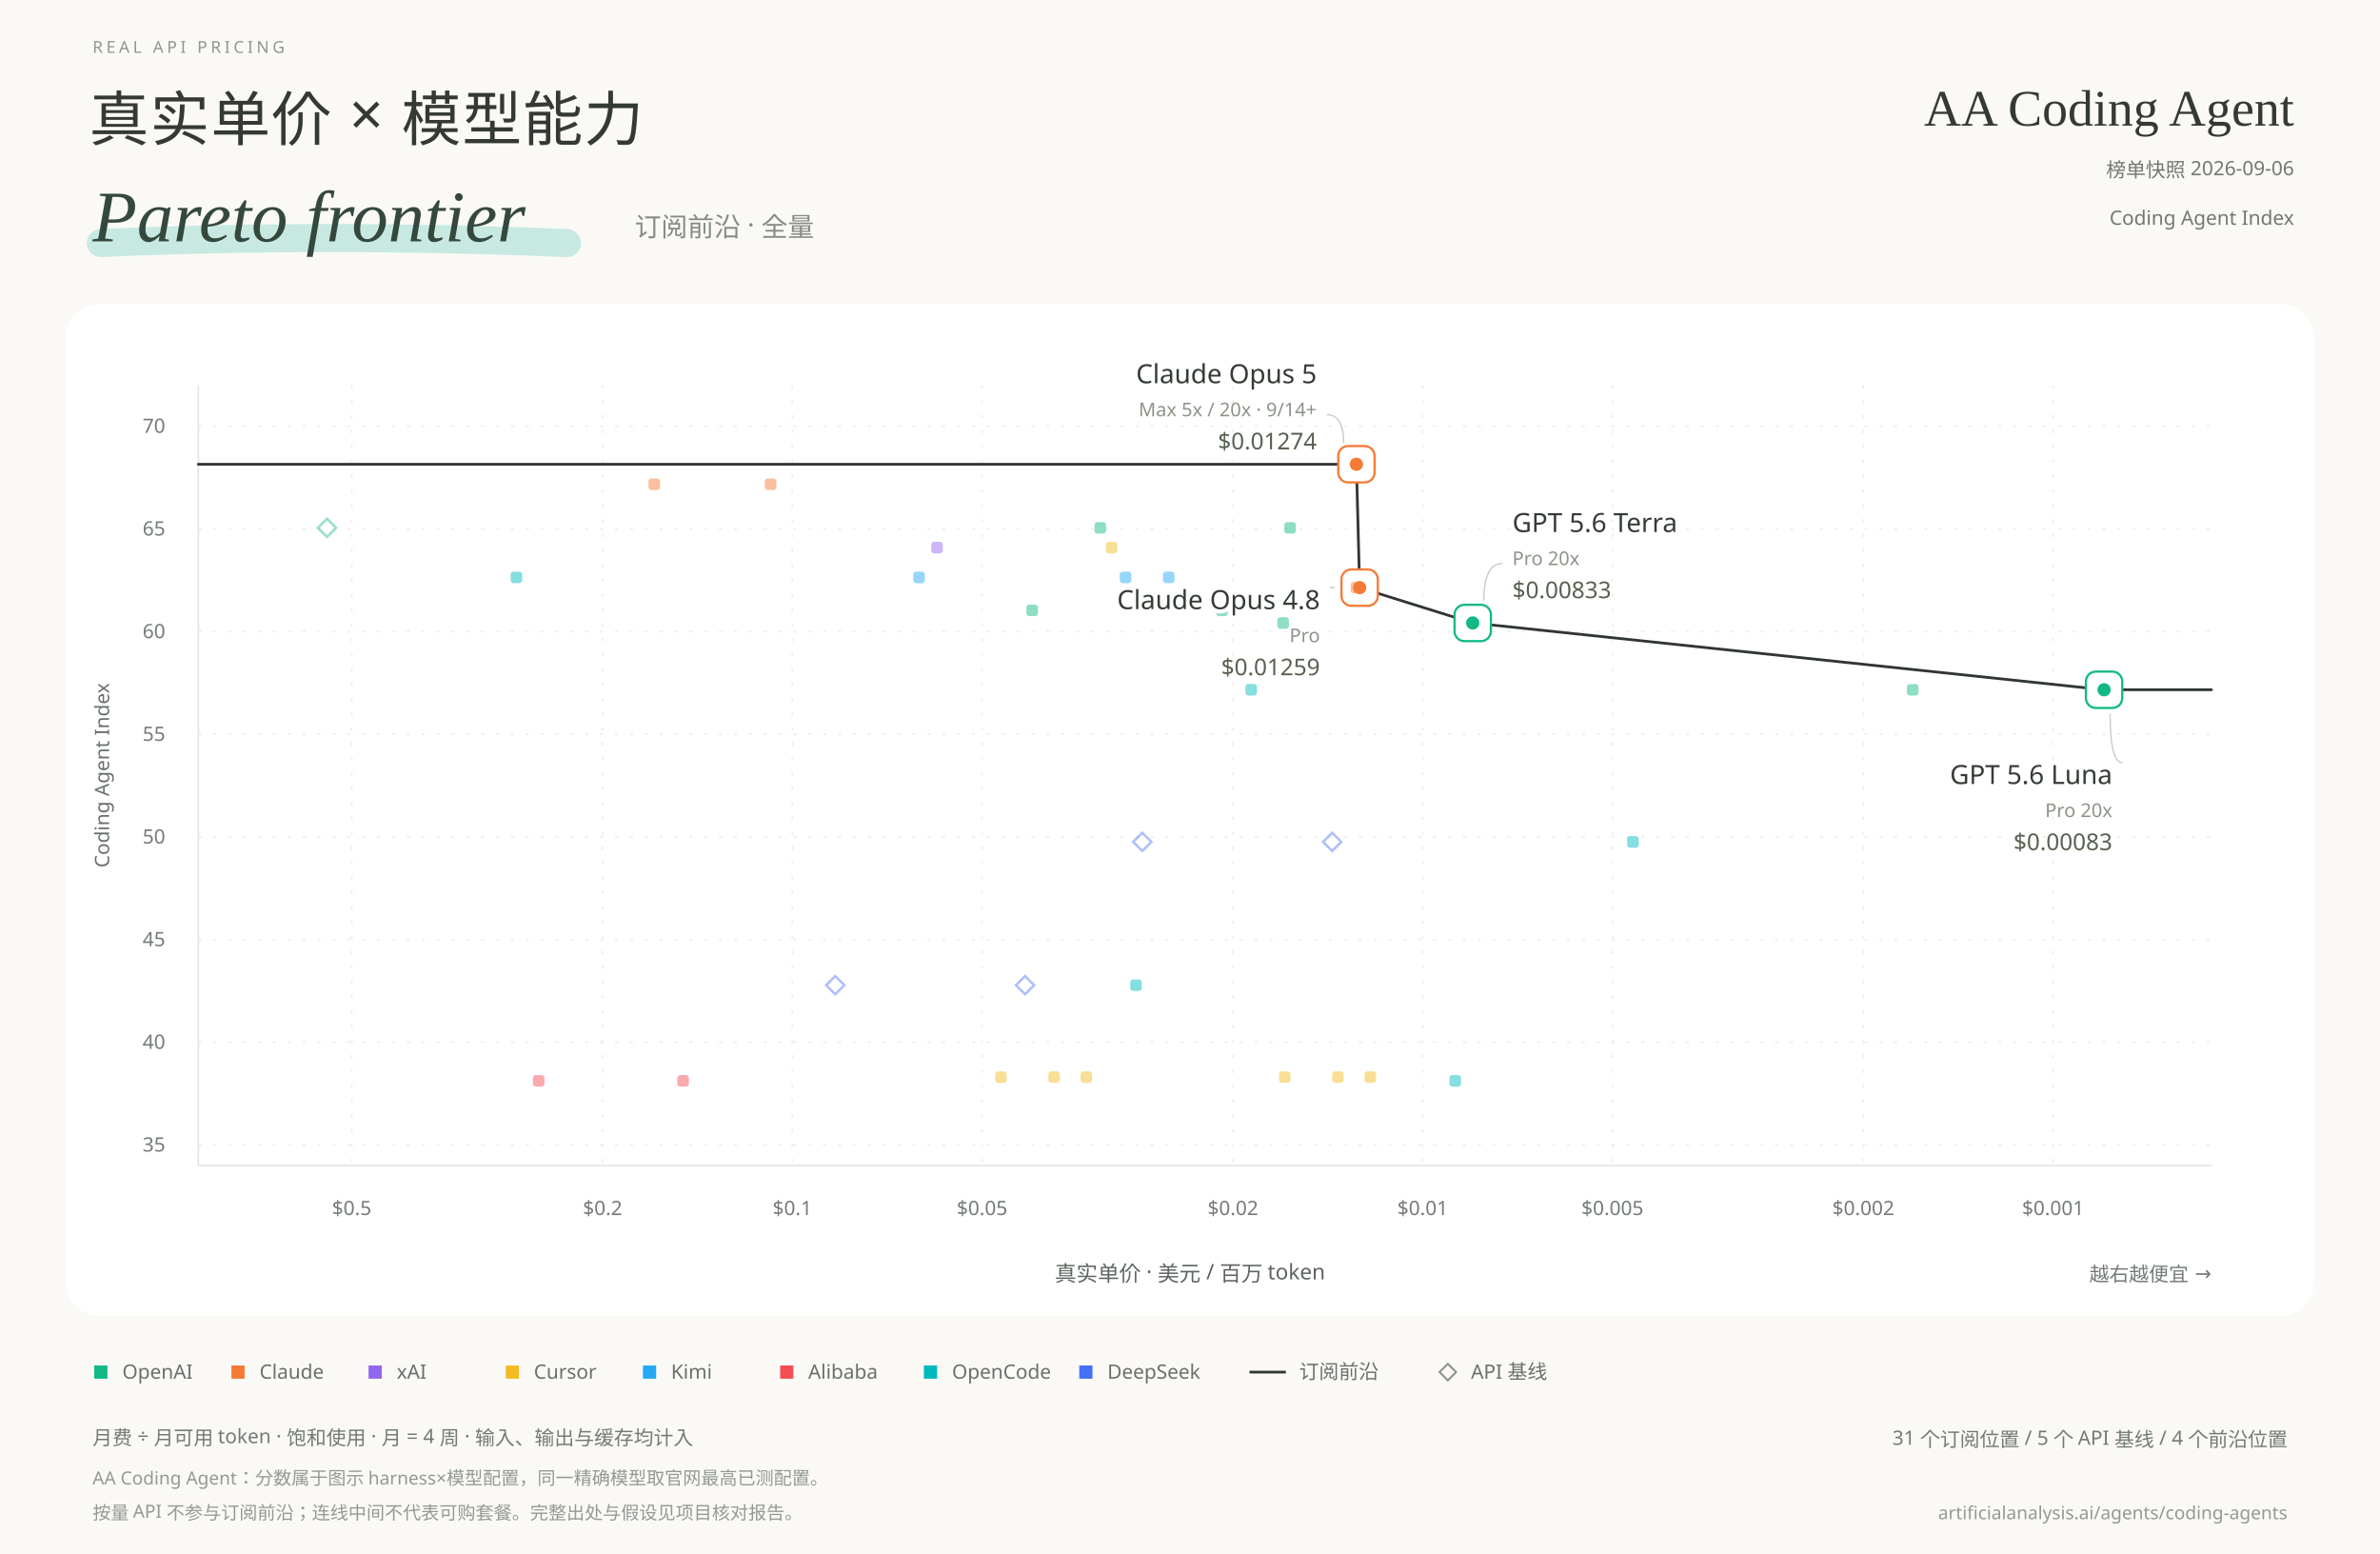
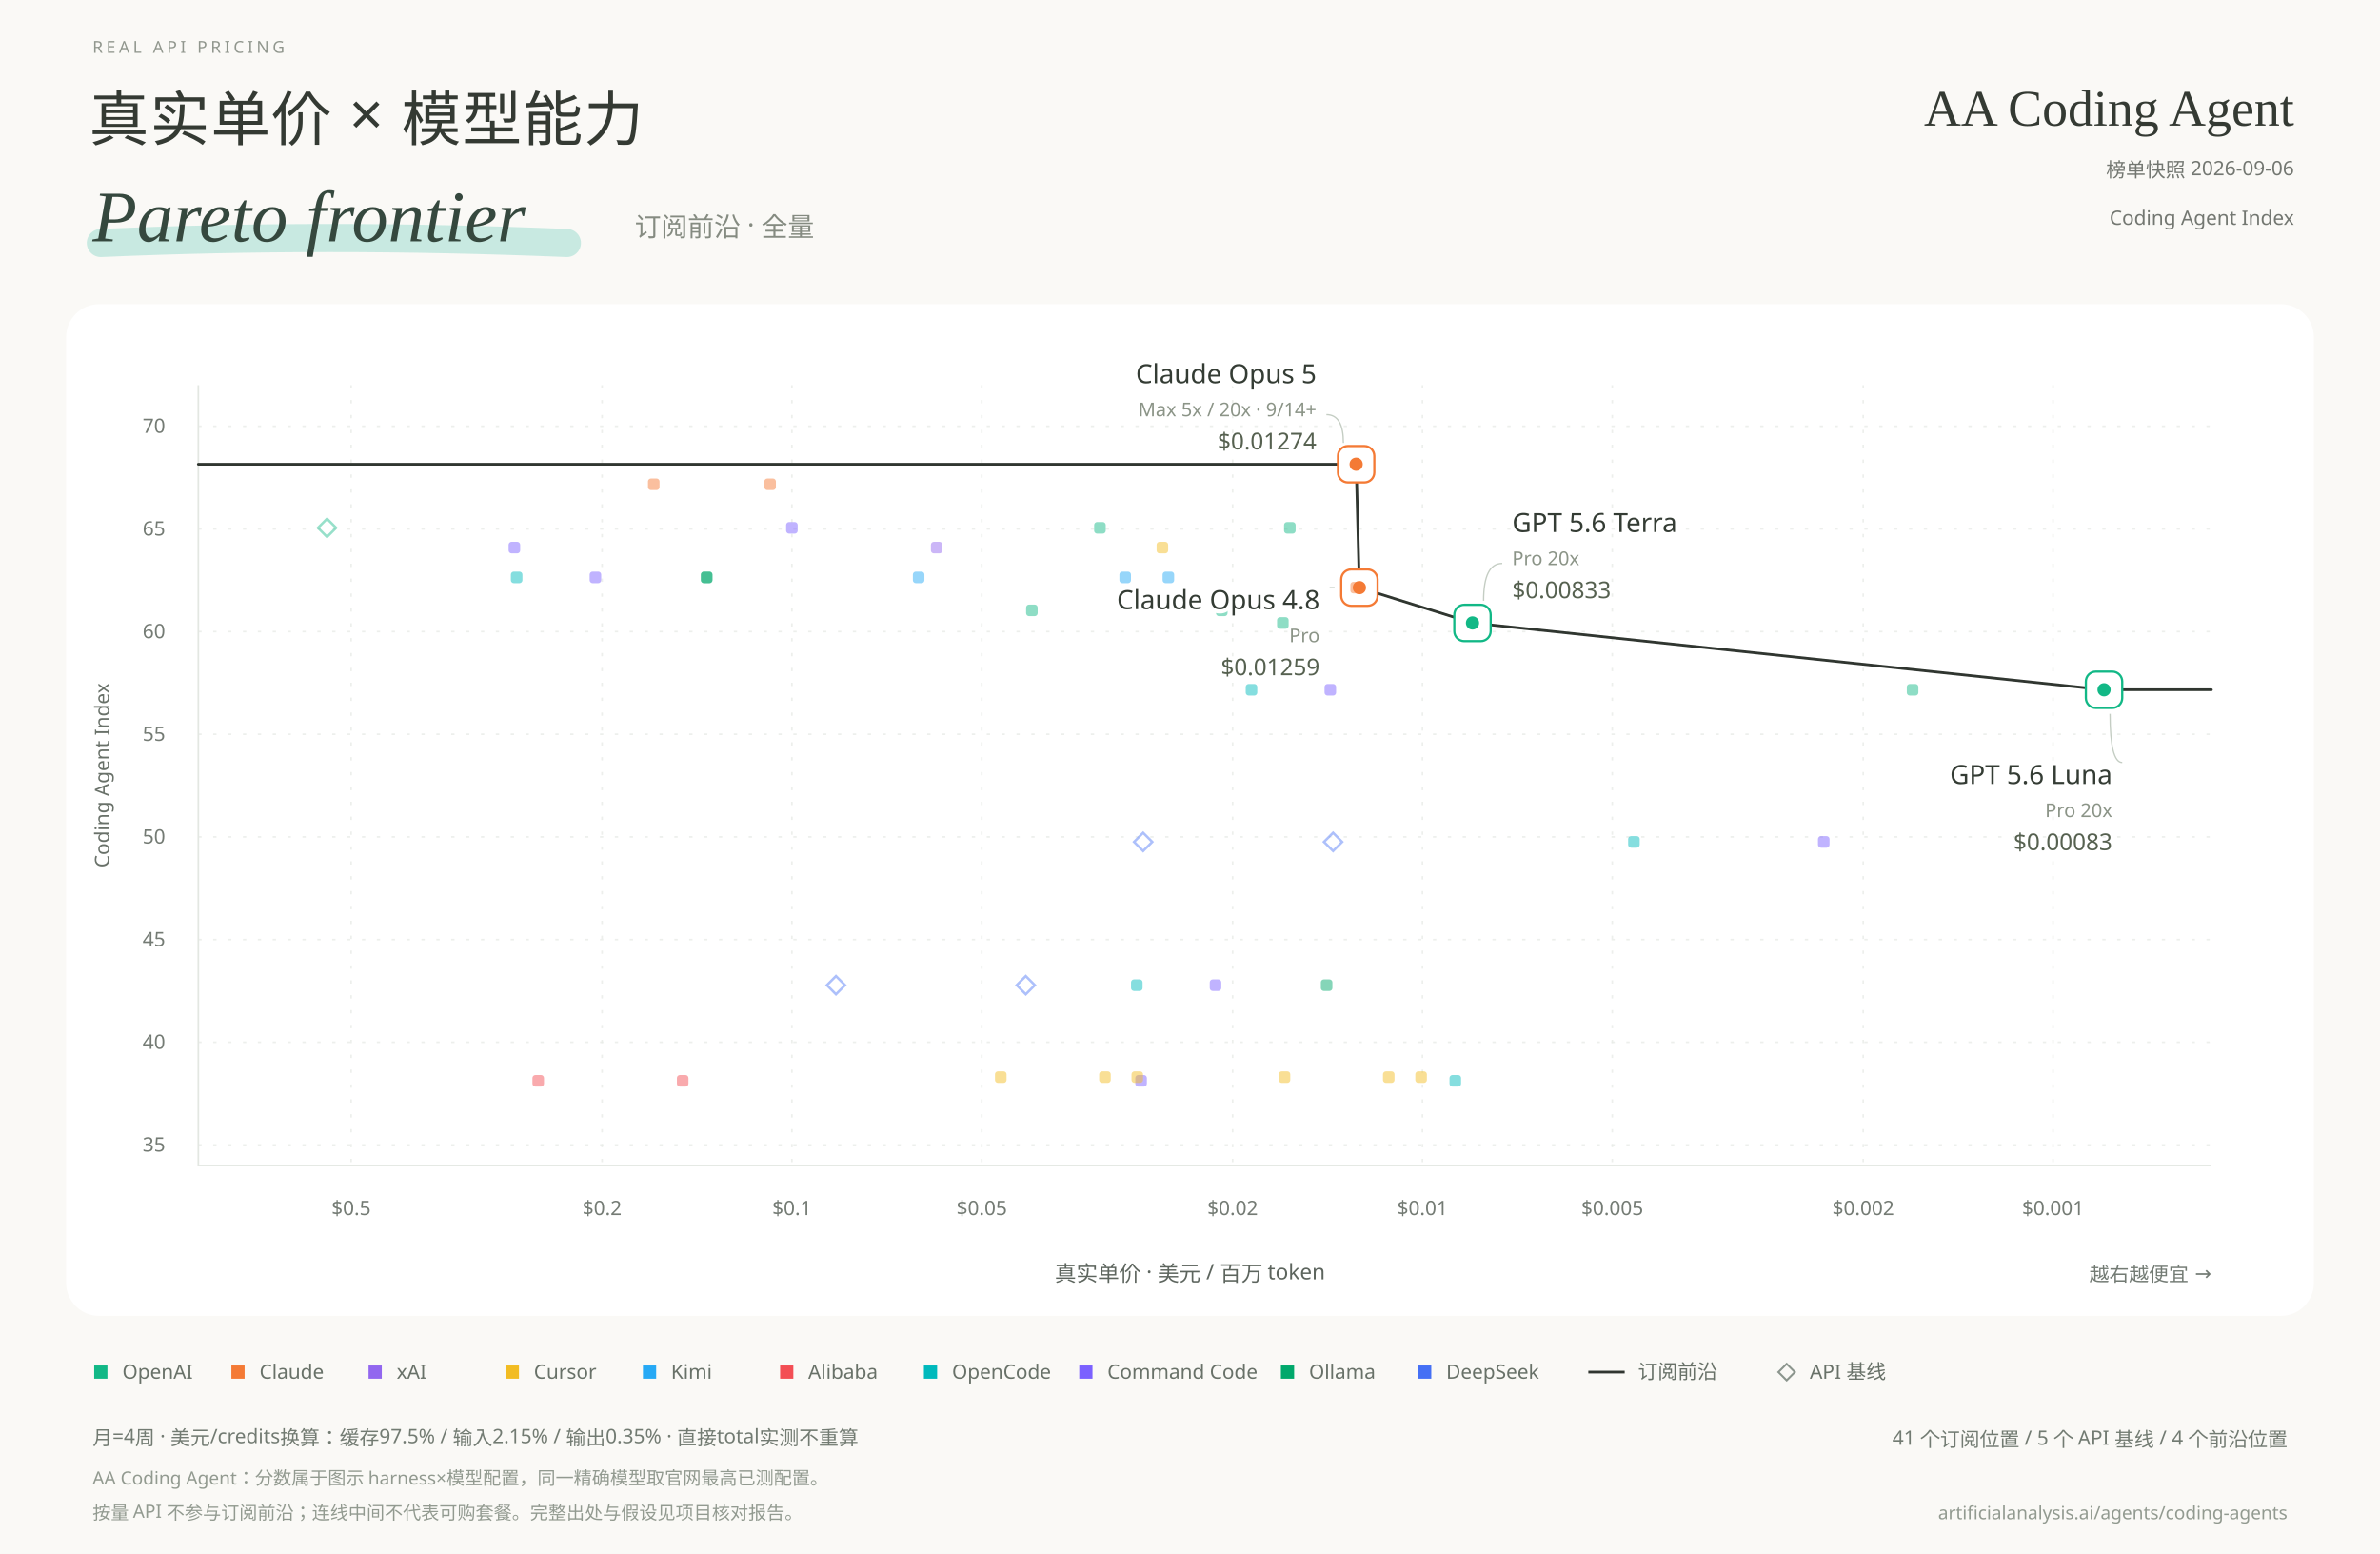
<svg xmlns="http://www.w3.org/2000/svg" width="1440" height="940" viewBox="0 0 1440 940" role="img" aria-labelledby="title desc">
  <style>text{font-family:"Microsoft YaHei","Segoe UI",sans-serif} .serif{font-family:"Times New Roman",serif} .number{font-family:"Segoe UI",sans-serif;font-variant-numeric:tabular-nums} .label-name{paint-order:stroke;stroke:#fff;stroke-width:5px;stroke-linejoin:round} .point:hover{opacity:1}</style>
  <rect width="1440" height="940" fill="#FAF9F6" />
  <text x="56.000" y="32.000" font-size="10" fill="#90968D" text-anchor="start" font-weight="400" letter-spacing="2.1">REAL API PRICING</text>
  <text x="54.000" y="85.000" font-size="36" fill="#343A33" text-anchor="start" font-weight="300" letter-spacing=".8">真实单价 × 模型能力</text>
  <path d="M61 147 Q197 141 343 147" stroke="#9FDDD0" stroke-width="17" stroke-linecap="round" opacity=".55" fill="none" />
  <text x="56.000" y="146.000" font-size="44" fill="#35483E" text-anchor="start" font-weight="400" class="serif" font-style="italic">Pareto frontier</text>
  <text x="384.000" y="143.000" font-size="16" fill="#858B81" text-anchor="start" font-weight="300">订阅前沿 · 全量</text>
  <text x="1388.000" y="76.000" font-size="31" fill="#343A33" text-anchor="end" font-weight="400" class="serif">AA Coding Agent</text>
  <text x="1388.000" y="107.000" font-size="12" fill="#737771" text-anchor="end" font-weight="400">榜单快照  2026-09-06</text>
  <text x="1388.000" y="136.000" font-size="12" fill="#737771" text-anchor="end" font-weight="400">Coding Agent Index</text>
  <rect x="40" y="184" width="1360" height="612" rx="20" fill="#FFFFFF" />
-   <path d="M1242.198 233V705" stroke="#E8EBE7" stroke-dasharray="2 7" opacity=".8" />
-   <text x="1242.198" y="735.000" font-size="12" fill="#747B74" text-anchor="middle" font-weight="400" class="number">$0.001</text>
-   <path d="M1127.384 233V705" stroke="#E8EBE7" stroke-dasharray="2 7" opacity=".8" />
-   <text x="1127.384" y="735.000" font-size="12" fill="#747B74" text-anchor="middle" font-weight="400" class="number">$0.002</text>
-   <path d="M975.609 233V705" stroke="#E8EBE7" stroke-dasharray="2 7" opacity=".8" />
-   <text x="975.609" y="735.000" font-size="12" fill="#747B74" text-anchor="middle" font-weight="400" class="number">$0.005</text>
-   <path d="M860.795 233V705" stroke="#E8EBE7" stroke-dasharray="2 7" opacity=".8" />
-   <text x="860.795" y="735.000" font-size="12" fill="#747B74" text-anchor="middle" font-weight="400" class="number">$0.01</text>
-   <path d="M745.981 233V705" stroke="#E8EBE7" stroke-dasharray="2 7" opacity=".8" />
-   <text x="745.981" y="735.000" font-size="12" fill="#747B74" text-anchor="middle" font-weight="400" class="number">$0.02</text>
-   <path d="M594.206 233V705" stroke="#E8EBE7" stroke-dasharray="2 7" opacity=".8" />
-   <text x="594.206" y="735.000" font-size="12" fill="#747B74" text-anchor="middle" font-weight="400" class="number">$0.05</text>
-   <path d="M479.392 233V705" stroke="#E8EBE7" stroke-dasharray="2 7" opacity=".8" />
-   <text x="479.392" y="735.000" font-size="12" fill="#747B74" text-anchor="middle" font-weight="400" class="number">$0.1</text>
-   <path d="M364.578 233V705" stroke="#E8EBE7" stroke-dasharray="2 7" opacity=".8" />
-   <text x="364.578" y="735.000" font-size="12" fill="#747B74" text-anchor="middle" font-weight="400" class="number">$0.2</text>
-   <path d="M212.803 233V705" stroke="#E8EBE7" stroke-dasharray="2 7" opacity=".8" />
-   <text x="212.803" y="735.000" font-size="12" fill="#747B74" text-anchor="middle" font-weight="400" class="number">$0.5</text>
+   <path d="M1242.169 233V705" stroke="#E8EBE7" stroke-dasharray="2 7" opacity=".8" />
+   <text x="1242.169" y="735.000" font-size="12" fill="#747B74" text-anchor="middle" font-weight="400" class="number">$0.001</text>
+   <path d="M1127.320 233V705" stroke="#E8EBE7" stroke-dasharray="2 7" opacity=".8" />
+   <text x="1127.320" y="735.000" font-size="12" fill="#747B74" text-anchor="middle" font-weight="400" class="number">$0.002</text>
+   <path d="M975.498 233V705" stroke="#E8EBE7" stroke-dasharray="2 7" opacity=".8" />
+   <text x="975.498" y="735.000" font-size="12" fill="#747B74" text-anchor="middle" font-weight="400" class="number">$0.005</text>
+   <path d="M860.649 233V705" stroke="#E8EBE7" stroke-dasharray="2 7" opacity=".8" />
+   <text x="860.649" y="735.000" font-size="12" fill="#747B74" text-anchor="middle" font-weight="400" class="number">$0.01</text>
+   <path d="M745.800 233V705" stroke="#E8EBE7" stroke-dasharray="2 7" opacity=".8" />
+   <text x="745.800" y="735.000" font-size="12" fill="#747B74" text-anchor="middle" font-weight="400" class="number">$0.02</text>
+   <path d="M593.978 233V705" stroke="#E8EBE7" stroke-dasharray="2 7" opacity=".8" />
+   <text x="593.978" y="735.000" font-size="12" fill="#747B74" text-anchor="middle" font-weight="400" class="number">$0.05</text>
+   <path d="M479.129 233V705" stroke="#E8EBE7" stroke-dasharray="2 7" opacity=".8" />
+   <text x="479.129" y="735.000" font-size="12" fill="#747B74" text-anchor="middle" font-weight="400" class="number">$0.1</text>
+   <path d="M364.280 233V705" stroke="#E8EBE7" stroke-dasharray="2 7" opacity=".8" />
+   <text x="364.280" y="735.000" font-size="12" fill="#747B74" text-anchor="middle" font-weight="400" class="number">$0.2</text>
+   <path d="M212.458 233V705" stroke="#E8EBE7" stroke-dasharray="2 7" opacity=".8" />
+   <text x="212.458" y="735.000" font-size="12" fill="#747B74" text-anchor="middle" font-weight="400" class="number">$0.5</text>
  <path d="M120 692.579H1338" stroke="#E8EBE7" stroke-dasharray="2 7" opacity=".8" />
  <text x="100.000" y="696.579" font-size="12" fill="#747B74" text-anchor="end" font-weight="400" class="number">35</text>
  <path d="M120 630.474H1338" stroke="#E8EBE7" stroke-dasharray="2 7" opacity=".8" />
  <text x="100.000" y="634.474" font-size="12" fill="#747B74" text-anchor="end" font-weight="400" class="number">40</text>
  <path d="M120 568.368H1338" stroke="#E8EBE7" stroke-dasharray="2 7" opacity=".8" />
  <text x="100.000" y="572.368" font-size="12" fill="#747B74" text-anchor="end" font-weight="400" class="number">45</text>
  <path d="M120 506.263H1338" stroke="#E8EBE7" stroke-dasharray="2 7" opacity=".8" />
  <text x="100.000" y="510.263" font-size="12" fill="#747B74" text-anchor="end" font-weight="400" class="number">50</text>
  <path d="M120 444.158H1338" stroke="#E8EBE7" stroke-dasharray="2 7" opacity=".8" />
  <text x="100.000" y="448.158" font-size="12" fill="#747B74" text-anchor="end" font-weight="400" class="number">55</text>
  <path d="M120 382.053H1338" stroke="#E8EBE7" stroke-dasharray="2 7" opacity=".8" />
  <text x="100.000" y="386.053" font-size="12" fill="#747B74" text-anchor="end" font-weight="400" class="number">60</text>
  <path d="M120 319.947H1338" stroke="#E8EBE7" stroke-dasharray="2 7" opacity=".8" />
  <text x="100.000" y="323.947" font-size="12" fill="#747B74" text-anchor="end" font-weight="400" class="number">65</text>
  <path d="M120 257.842H1338" stroke="#E8EBE7" stroke-dasharray="2 7" opacity=".8" />
  <text x="100.000" y="261.842" font-size="12" fill="#747B74" text-anchor="end" font-weight="400" class="number">70</text>
  <path d="M120 233V705H1338" fill="none" stroke="#E3E7E2" />
  <text x="66.000" y="469.000" font-size="12" fill="#697169" text-anchor="middle" font-weight="400" transform="rotate(-90 66 469.0)">Coding Agent Index</text>
  <text x="720.000" y="775.000" font-size="13" fill="#5D655E" text-anchor="middle" font-weight="400">真实单价 · 美元 / 百万 token</text>
  <text x="1338.000" y="775.000" font-size="12" fill="#737B74" text-anchor="end" font-weight="400">越右越便宜 →</text>
-   <path id="frontier" d="M120.000,280.824 L820.683,280.824 L822.645,355.465 L891.061,376.835 L1273.062,417.253 L1338.000,417.253" fill="none" stroke="#303630" stroke-width="1.65" stroke-linecap="round" stroke-linejoin="round" />
-   <g class="point" data-billing="subscription" data-frontier="false" data-price="0.03247" data-score="65.0524" data-x="665.714" data-y="319.297" transform="translate(665.714 319.297)">
-     <rect x="-3.5" y="-3.5" width="7" height="7" rx="1.8" fill="#12B886" opacity=".48" />
-   </g>
-   <g class="point" data-billing="subscription" data-frontier="false" data-price="0.01623" data-score="65.0524" data-x="780.579" data-y="319.297" transform="translate(780.579 319.297)">
-     <rect x="-3.5" y="-3.5" width="7" height="7" rx="1.8" fill="#12B886" opacity=".48" />
-   </g>
-   <g class="point" data-billing="subscription" data-frontier="true" data-price="0.01259" data-score="62.1405" data-x="822.645" data-y="355.465" transform="translate(822.645 355.465)">
+   <path id="frontier" d="M120.000,280.824 L820.525,280.824 L822.487,355.465 L890.924,376.835 L1273.042,417.253 L1338.000,417.253" fill="none" stroke="#303630" stroke-width="1.65" stroke-linecap="round" stroke-linejoin="round" />
+   <g class="point" data-billing="subscription" data-frontier="false" data-price="0.03247" data-score="65.0524" data-x="665.508" data-y="319.297" transform="translate(665.508 319.297)">
+     <rect x="-3.5" y="-3.5" width="7" height="7" rx="1.8" fill="#12B886" opacity=".48" />
+   </g>
+   <g class="point" data-billing="subscription" data-frontier="false" data-price="0.01623" data-score="65.0524" data-x="780.408" data-y="319.297" transform="translate(780.408 319.297)">
+     <rect x="-3.5" y="-3.5" width="7" height="7" rx="1.8" fill="#12B886" opacity=".48" />
+   </g>
+   <g class="point" data-billing="subscription" data-frontier="true" data-price="0.01259" data-score="62.1405" data-x="822.487" data-y="355.465" transform="translate(822.487 355.465)">
    <rect x="-11" y="-11" width="22" height="22" rx="6" fill="#FFF" stroke="#F47A35" stroke-width="1.35" />
    <circle r="4" fill="#F47A35" />
  </g>
-   <g class="point" data-billing="subscription" data-frontier="true" data-price="0.01274" data-score="68.1498" data-x="820.683" data-y="280.824" transform="translate(820.683 280.824)">
+   <g class="point" data-billing="subscription" data-frontier="true" data-price="0.01274" data-score="68.1498" data-x="820.525" data-y="280.824" transform="translate(820.525 280.824)">
    <rect x="-11" y="-11" width="22" height="22" rx="6" fill="#FFF" stroke="#F47A35" stroke-width="1.35" />
    <circle r="4" fill="#F47A35" />
  </g>
-   <g class="point" data-billing="subscription" data-frontier="false" data-price="0.02529" data-score="62.6388" data-x="707.109" data-y="349.276" transform="translate(707.109 349.276)">
+   <g class="point" data-billing="subscription" data-frontier="false" data-price="0.02529" data-score="62.6388" data-x="706.916" data-y="349.276" transform="translate(706.916 349.276)">
    <rect x="-3.5" y="-3.5" width="7" height="7" rx="1.8" fill="#26A9F5" opacity=".48" />
  </g>
-   <g class="point" data-billing="subscription" data-frontier="false" data-price="0.06295" data-score="62.6388" data-x="556.056" data-y="349.276" transform="translate(556.056 349.276)">
+   <g class="point" data-billing="subscription" data-frontier="false" data-price="0.06295" data-score="62.6388" data-x="555.816" data-y="349.276" transform="translate(555.816 349.276)">
    <rect x="-3.5" y="-3.5" width="7" height="7" rx="1.8" fill="#26A9F5" opacity=".48" />
  </g>
-   <g class="point" data-billing="subscription" data-frontier="false" data-price="0.02961" data-score="62.6388" data-x="680.987" data-y="349.276" transform="translate(680.987 349.276)">
+   <g class="point" data-billing="subscription" data-frontier="false" data-price="0.02961" data-score="62.6388" data-x="680.786" data-y="349.276" transform="translate(680.786 349.276)">
    <rect x="-3.5" y="-3.5" width="7" height="7" rx="1.8" fill="#26A9F5" opacity=".48" />
  </g>
-   <g class="point" data-billing="subscription" data-frontier="false" data-price="0.14901" data-score="38.1218" data-x="413.327" data-y="653.803" transform="translate(413.327 653.803)">
+   <g class="point" data-billing="subscription" data-frontier="false" data-price="0.14901" data-score="38.1218" data-x="413.044" data-y="653.803" transform="translate(413.044 653.803)">
    <rect x="-3.5" y="-3.5" width="7" height="7" rx="1.8" fill="#F34E54" opacity=".48" />
  </g>
-   <g class="point" data-billing="subscription" data-frontier="false" data-price="0.25253" data-score="38.1218" data-x="325.949" data-y="653.803" transform="translate(325.949 653.803)">
+   <g class="point" data-billing="subscription" data-frontier="false" data-price="0.25253" data-score="38.1218" data-x="325.639" data-y="653.803" transform="translate(325.639 653.803)">
    <rect x="-3.5" y="-3.5" width="7" height="7" rx="1.8" fill="#F34E54" opacity=".48" />
  </g>
-   <g class="point" data-billing="subscription" data-frontier="false" data-price="0.01871" data-score="57.1661" data-x="757.025" data-y="417.253" transform="translate(757.025 417.253)">
-     <rect x="-3.5" y="-3.5" width="7" height="7" rx="1.8" fill="#00B9BC" opacity=".48" />
-   </g>
-   <g class="point" data-billing="subscription" data-frontier="false" data-price="0.27397" data-score="62.6388" data-x="312.451" data-y="349.276" transform="translate(312.451 349.276)">
-     <rect x="-3.5" y="-3.5" width="7" height="7" rx="1.8" fill="#00B9BC" opacity=".48" />
-   </g>
-   <g class="point" data-billing="subscription" data-frontier="false" data-price="0.00888" data-score="38.1218" data-x="880.470" data-y="653.803" transform="translate(880.470 653.803)">
-     <rect x="-3.5" y="-3.5" width="7" height="7" rx="1.8" fill="#00B9BC" opacity=".48" />
-   </g>
-   <g class="point" data-billing="subscription" data-frontier="false" data-price="0.0285" data-score="42.7797" data-x="687.316" data-y="595.947" transform="translate(687.316 595.947)">
-     <rect x="-3.5" y="-3.5" width="7" height="7" rx="1.8" fill="#00B9BC" opacity=".48" />
-   </g>
-   <g class="point" data-billing="subscription" data-frontier="false" data-price="0.00464" data-score="49.7576" data-x="987.986" data-y="509.274" transform="translate(987.986 509.274)">
-     <rect x="-3.5" y="-3.5" width="7" height="7" rx="1.8" fill="#00B9BC" opacity=".48" />
-   </g>
-   <g class="point" data-billing="subscription" data-frontier="false" data-price="0.01665" data-score="60.4201" data-x="776.347" data-y="376.835" transform="translate(776.347 376.835)">
-     <rect x="-3.5" y="-3.5" width="7" height="7" rx="1.8" fill="#12B886" opacity=".48" />
-   </g>
-   <g class="point" data-billing="subscription" data-frontier="false" data-price="0.00167" data-score="57.1661" data-x="1157.253" data-y="417.253" transform="translate(1157.253 417.253)">
-     <rect x="-3.5" y="-3.5" width="7" height="7" rx="1.8" fill="#12B886" opacity=".48" />
-   </g>
-   <g class="point" data-billing="subscription" data-frontier="false" data-price="0.04163" data-score="61.0333" data-x="624.552" data-y="369.218" transform="translate(624.552 369.218)">
-     <rect x="-3.5" y="-3.5" width="7" height="7" rx="1.8" fill="#12B886" opacity=".48" />
-   </g>
-   <g class="point" data-billing="subscription" data-frontier="true" data-price="0.00833" data-score="60.4201" data-x="891.061" data-y="376.835" transform="translate(891.061 376.835)">
+   <g class="point" data-billing="subscription" data-frontier="false" data-price="0.01867" data-score="57.1661" data-x="757.202" data-y="417.253" transform="translate(757.202 417.253)">
+     <rect x="-3.5" y="-3.5" width="7" height="7" rx="1.8" fill="#00B9BC" opacity=".48" />
+   </g>
+   <g class="point" data-billing="subscription" data-frontier="false" data-price="0.27322" data-score="62.6388" data-x="312.591" data-y="349.276" transform="translate(312.591 349.276)">
+     <rect x="-3.5" y="-3.5" width="7" height="7" rx="1.8" fill="#00B9BC" opacity=".48" />
+   </g>
+   <g class="point" data-billing="subscription" data-frontier="false" data-price="0.00887" data-score="38.1218" data-x="880.517" data-y="653.803" transform="translate(880.517 653.803)">
+     <rect x="-3.5" y="-3.5" width="7" height="7" rx="1.8" fill="#00B9BC" opacity=".48" />
+   </g>
+   <g class="point" data-billing="subscription" data-frontier="false" data-price="0.02838" data-score="42.7797" data-x="687.816" data-y="595.947" transform="translate(687.816 595.947)">
+     <rect x="-3.5" y="-3.5" width="7" height="7" rx="1.8" fill="#00B9BC" opacity=".48" />
+   </g>
+   <g class="point" data-billing="subscription" data-frontier="false" data-price="0.00462" data-score="49.7576" data-x="988.595" data-y="509.274" transform="translate(988.595 509.274)">
+     <rect x="-3.5" y="-3.5" width="7" height="7" rx="1.8" fill="#00B9BC" opacity=".48" />
+   </g>
+   <g class="point" data-billing="subscription" data-frontier="false" data-price="0.1" data-score="65.0524" data-x="479.129" data-y="319.297" transform="translate(479.129 319.297)">
+     <rect x="-3.5" y="-3.5" width="7" height="7" rx="1.8" fill="#7B61FF" opacity=".48" />
+   </g>
+   <g class="point" data-billing="subscription" data-frontier="false" data-price="0.00231" data-score="49.7576" data-x="1103.443" data-y="509.274" transform="translate(1103.443 509.274)">
+     <rect x="-3.5" y="-3.5" width="7" height="7" rx="1.8" fill="#7B61FF" opacity=".48" />
+   </g>
+   <g class="point" data-billing="subscription" data-frontier="false" data-price="0.02794" data-score="38.1218" data-x="690.405" data-y="653.803" transform="translate(690.405 653.803)">
+     <rect x="-3.5" y="-3.5" width="7" height="7" rx="1.8" fill="#7B61FF" opacity=".48" />
+   </g>
+   <g class="point" data-billing="subscription" data-frontier="false" data-price="0.02129" data-score="42.7797" data-x="735.443" data-y="595.947" transform="translate(735.443 595.947)">
+     <rect x="-3.5" y="-3.5" width="7" height="7" rx="1.8" fill="#7B61FF" opacity=".48" />
+   </g>
+   <g class="point" data-billing="subscription" data-frontier="false" data-price="0.014" data-score="57.1661" data-x="804.898" data-y="417.253" transform="translate(804.898 417.253)">
+     <rect x="-3.5" y="-3.5" width="7" height="7" rx="1.8" fill="#7B61FF" opacity=".48" />
+   </g>
+   <g class="point" data-billing="subscription" data-frontier="false" data-price="0.20492" data-score="62.6388" data-x="360.254" data-y="349.276" transform="translate(360.254 349.276)">
+     <rect x="-3.5" y="-3.5" width="7" height="7" rx="1.8" fill="#7B61FF" opacity=".48" />
+   </g>
+   <g class="point" data-billing="subscription" data-frontier="false" data-price="0.27548" data-score="64.09" data-x="311.226" data-y="331.251" transform="translate(311.226 331.251)">
+     <rect x="-3.5" y="-3.5" width="7" height="7" rx="1.8" fill="#7B61FF" opacity=".48" />
+   </g>
+   <g class="point" data-billing="subscription" data-frontier="false" data-price="0.01419" data-score="42.7797" data-x="802.665" data-y="595.947" transform="translate(802.665 595.947)">
+     <rect x="-3.5" y="-3.5" width="7" height="7" rx="1.8" fill="#00A86B" opacity=".48" />
+   </g>
+   <g class="point" data-billing="subscription" data-frontier="false" data-price="0.13652" data-score="62.6388" data-x="427.549" data-y="349.276" transform="translate(427.549 349.276)">
+     <rect x="-3.5" y="-3.5" width="7" height="7" rx="1.8" fill="#00A86B" opacity=".48" />
+   </g>
+   <g class="point" data-billing="subscription" data-frontier="false" data-price="0.1365" data-score="62.6388" data-x="427.573" data-y="349.276" transform="translate(427.573 349.276)">
+     <rect x="-3.5" y="-3.5" width="7" height="7" rx="1.8" fill="#00A86B" opacity=".48" />
+   </g>
+   <g class="point" data-billing="subscription" data-frontier="false" data-price="0.01665" data-score="60.4201" data-x="776.175" data-y="376.835" transform="translate(776.175 376.835)">
+     <rect x="-3.5" y="-3.5" width="7" height="7" rx="1.8" fill="#12B886" opacity=".48" />
+   </g>
+   <g class="point" data-billing="subscription" data-frontier="false" data-price="0.00167" data-score="57.1661" data-x="1157.198" data-y="417.253" transform="translate(1157.198 417.253)">
+     <rect x="-3.5" y="-3.5" width="7" height="7" rx="1.8" fill="#12B886" opacity=".48" />
+   </g>
+   <g class="point" data-billing="subscription" data-frontier="false" data-price="0.04163" data-score="61.0333" data-x="624.333" data-y="369.218" transform="translate(624.333 369.218)">
+     <rect x="-3.5" y="-3.5" width="7" height="7" rx="1.8" fill="#12B886" opacity=".48" />
+   </g>
+   <g class="point" data-billing="subscription" data-frontier="true" data-price="0.00833" data-score="60.4201" data-x="890.924" data-y="376.835" transform="translate(890.924 376.835)">
    <rect x="-11" y="-11" width="22" height="22" rx="6" fill="#FFF" stroke="#12B886" stroke-width="1.35" />
    <circle r="4" fill="#12B886" />
  </g>
-   <g class="point" data-billing="subscription" data-frontier="true" data-price="0.00083" data-score="57.1661" data-x="1273.062" data-y="417.253" transform="translate(1273.062 417.253)">
+   <g class="point" data-billing="subscription" data-frontier="true" data-price="0.00083" data-score="57.1661" data-x="1273.042" data-y="417.253" transform="translate(1273.042 417.253)">
    <rect x="-11" y="-11" width="22" height="22" rx="6" fill="#FFF" stroke="#12B886" stroke-width="1.35" />
    <circle r="4" fill="#12B886" />
  </g>
-   <g class="point" data-billing="subscription" data-frontier="false" data-price="0.02082" data-score="61.0333" data-x="739.325" data-y="369.218" transform="translate(739.325 369.218)">
-     <rect x="-3.5" y="-3.5" width="7" height="7" rx="1.8" fill="#12B886" opacity=".48" />
-   </g>
-   <g class="point" data-billing="subscription" data-frontier="false" data-price="0.01274" data-score="62.1405" data-x="820.683" data-y="355.465" transform="translate(820.683 355.465)">
+   <g class="point" data-billing="subscription" data-frontier="false" data-price="0.02081" data-score="61.0333" data-x="739.222" data-y="369.218" transform="translate(739.222 369.218)">
+     <rect x="-3.5" y="-3.5" width="7" height="7" rx="1.8" fill="#12B886" opacity=".48" />
+   </g>
+   <g class="point" data-billing="subscription" data-frontier="false" data-price="0.01274" data-score="62.1405" data-x="820.525" data-y="355.465" transform="translate(820.525 355.465)">
    <rect x="-3.5" y="-3.5" width="7" height="7" rx="1.8" fill="#F47A35" opacity=".48" />
  </g>
-   <g class="point" data-billing="subscription" data-frontier="false" data-price="0.16561" data-score="67.1728" data-x="395.832" data-y="292.959" transform="translate(395.832 292.959)">
+   <g class="point" data-billing="subscription" data-frontier="false" data-price="0.16561" data-score="67.1728" data-x="395.543" data-y="292.959" transform="translate(395.543 292.959)">
    <rect x="-3.5" y="-3.5" width="7" height="7" rx="1.8" fill="#F47A35" opacity=".48" />
  </g>
-   <g class="point" data-billing="subscription" data-frontier="false" data-price="0.10828" data-score="67.1728" data-x="466.215" data-y="292.959" transform="translate(466.215 292.959)">
+   <g class="point" data-billing="subscription" data-frontier="false" data-price="0.10828" data-score="67.1728" data-x="465.948" data-y="292.959" transform="translate(465.948 292.959)">
    <rect x="-3.5" y="-3.5" width="7" height="7" rx="1.8" fill="#F47A35" opacity=".48" />
  </g>
-   <g class="point" data-billing="subscription" data-frontier="false" data-price="0.01211" data-score="38.3008" data-x="829.084" data-y="651.580" transform="translate(829.084 651.580)">
-     <rect x="-3.5" y="-3.5" width="7" height="7" rx="1.8" fill="#F2BC22" opacity=".48" />
-   </g>
-   <g class="point" data-billing="subscription" data-frontier="false" data-price="0.03115" data-score="64.09" data-x="672.589" data-y="331.251" transform="translate(672.589 331.251)">
-     <rect x="-3.5" y="-3.5" width="7" height="7" rx="1.8" fill="#F2BC22" opacity=".48" />
-   </g>
-   <g class="point" data-billing="subscription" data-frontier="false" data-price="0.01655" data-score="38.3008" data-x="777.345" data-y="651.580" transform="translate(777.345 651.580)">
-     <rect x="-3.5" y="-3.5" width="7" height="7" rx="1.8" fill="#F2BC22" opacity=".48" />
-   </g>
-   <g class="point" data-billing="subscription" data-frontier="false" data-price="0.01363" data-score="38.3008" data-x="809.498" data-y="651.580" transform="translate(809.498 651.580)">
-     <rect x="-3.5" y="-3.5" width="7" height="7" rx="1.8" fill="#F2BC22" opacity=".48" />
-   </g>
-   <g class="point" data-billing="subscription" data-frontier="false" data-price="0.05894" data-score="64.09" data-x="566.958" data-y="331.251" transform="translate(566.958 331.251)">
+   <g class="point" data-billing="subscription" data-frontier="false" data-price="0.01005" data-score="38.3008" data-x="859.822" data-y="651.580" transform="translate(859.822 651.580)">
+     <rect x="-3.5" y="-3.5" width="7" height="7" rx="1.8" fill="#F2BC22" opacity=".48" />
+   </g>
+   <g class="point" data-billing="subscription" data-frontier="false" data-price="0.02585" data-score="64.09" data-x="703.287" data-y="331.251" transform="translate(703.287 331.251)">
+     <rect x="-3.5" y="-3.5" width="7" height="7" rx="1.8" fill="#F2BC22" opacity=".48" />
+   </g>
+   <g class="point" data-billing="subscription" data-frontier="false" data-price="0.01655" data-score="38.3008" data-x="777.173" data-y="651.580" transform="translate(777.173 651.580)">
+     <rect x="-3.5" y="-3.5" width="7" height="7" rx="1.8" fill="#F2BC22" opacity=".48" />
+   </g>
+   <g class="point" data-billing="subscription" data-frontier="false" data-price="0.01131" data-score="38.3008" data-x="840.252" data-y="651.580" transform="translate(840.252 651.580)">
+     <rect x="-3.5" y="-3.5" width="7" height="7" rx="1.8" fill="#F2BC22" opacity=".48" />
+   </g>
+   <g class="point" data-billing="subscription" data-frontier="false" data-price="0.05894" data-score="64.09" data-x="566.722" data-y="331.251" transform="translate(566.722 331.251)">
    <rect x="-3.5" y="-3.5" width="7" height="7" rx="1.8" fill="#9267EF" opacity=".48" />
  </g>
-   <g class="point" data-billing="subscription" data-frontier="false" data-price="0.03417" data-score="38.3008" data-x="657.261" data-y="651.580" transform="translate(657.261 651.580)">
-     <rect x="-3.5" y="-3.5" width="7" height="7" rx="1.8" fill="#F2BC22" opacity=".48" />
-   </g>
-   <g class="point" data-billing="subscription" data-frontier="false" data-price="0.04667" data-score="38.3008" data-x="605.622" data-y="651.580" transform="translate(605.622 651.580)">
-     <rect x="-3.5" y="-3.5" width="7" height="7" rx="1.8" fill="#F2BC22" opacity=".48" />
-   </g>
-   <g class="point" data-billing="subscription" data-frontier="false" data-price="0.03844" data-score="38.3008" data-x="637.757" data-y="651.580" transform="translate(637.757 651.580)">
-     <rect x="-3.5" y="-3.5" width="7" height="7" rx="1.8" fill="#F2BC22" opacity=".48" />
-   </g>
-   <g class="point" data-billing="metered" data-frontier="false" data-price="0.01392" data-score="49.7576" data-x="806.011" data-y="509.274" transform="translate(806.011 509.274)">
-     <path d="M0 -5.5L5.5 0 0 5.5 -5.5 0Z" fill="white" stroke="#4570F5" stroke-width="1.5" opacity=".44" />
-   </g>
-   <g class="point" data-billing="metered" data-frontier="false" data-price="0.02785" data-score="49.7576" data-x="691.137" data-y="509.274" transform="translate(691.137 509.274)">
-     <path d="M0 -5.5L5.5 0 0 5.5 -5.5 0Z" fill="white" stroke="#4570F5" stroke-width="1.5" opacity=".44" />
-   </g>
-   <g class="point" data-billing="metered" data-frontier="false" data-price="0.04274" data-score="42.7797" data-x="620.193" data-y="595.947" transform="translate(620.193 595.947)">
-     <path d="M0 -5.5L5.5 0 0 5.5 -5.5 0Z" fill="white" stroke="#4570F5" stroke-width="1.5" opacity=".44" />
-   </g>
-   <g class="point" data-billing="metered" data-frontier="false" data-price="0.08549" data-score="42.7797" data-x="505.360" data-y="595.947" transform="translate(505.360 595.947)">
-     <path d="M0 -5.5L5.5 0 0 5.5 -5.5 0Z" fill="white" stroke="#4570F5" stroke-width="1.5" opacity=".44" />
-   </g>
-   <g class="point" data-billing="metered" data-frontier="false" data-price="0.54723" data-score="65.0524" data-x="197.852" data-y="319.297" transform="translate(197.852 319.297)">
+   <g class="point" data-billing="subscription" data-frontier="false" data-price="0.02833" data-score="38.3008" data-x="688.108" data-y="651.580" transform="translate(688.108 651.580)">
+     <rect x="-3.5" y="-3.5" width="7" height="7" rx="1.8" fill="#F2BC22" opacity=".48" />
+   </g>
+   <g class="point" data-billing="subscription" data-frontier="false" data-price="0.04664" data-score="38.3008" data-x="605.504" data-y="651.580" transform="translate(605.504 651.580)">
+     <rect x="-3.5" y="-3.5" width="7" height="7" rx="1.8" fill="#F2BC22" opacity=".48" />
+   </g>
+   <g class="point" data-billing="subscription" data-frontier="false" data-price="0.03188" data-score="38.3008" data-x="668.547" data-y="651.580" transform="translate(668.547 651.580)">
+     <rect x="-3.5" y="-3.5" width="7" height="7" rx="1.8" fill="#F2BC22" opacity=".48" />
+   </g>
+   <g class="point" data-billing="metered" data-frontier="false" data-price="0.01386" data-score="49.7576" data-x="806.563" data-y="509.274" transform="translate(806.563 509.274)">
+     <path d="M0 -5.5L5.5 0 0 5.5 -5.5 0Z" fill="white" stroke="#4570F5" stroke-width="1.5" opacity=".44" />
+   </g>
+   <g class="point" data-billing="metered" data-frontier="false" data-price="0.02773" data-score="49.7576" data-x="691.655" data-y="509.274" transform="translate(691.655 509.274)">
+     <path d="M0 -5.5L5.5 0 0 5.5 -5.5 0Z" fill="white" stroke="#4570F5" stroke-width="1.5" opacity=".44" />
+   </g>
+   <g class="point" data-billing="metered" data-frontier="false" data-price="0.04257" data-score="42.7797" data-x="620.633" data-y="595.947" transform="translate(620.633 595.947)">
+     <path d="M0 -5.5L5.5 0 0 5.5 -5.5 0Z" fill="white" stroke="#4570F5" stroke-width="1.5" opacity=".44" />
+   </g>
+   <g class="point" data-billing="metered" data-frontier="false" data-price="0.08514" data-score="42.7797" data-x="505.785" data-y="595.947" transform="translate(505.785 595.947)">
+     <path d="M0 -5.5L5.5 0 0 5.5 -5.5 0Z" fill="white" stroke="#4570F5" stroke-width="1.5" opacity=".44" />
+   </g>
+   <g class="point" data-billing="metered" data-frontier="false" data-price="0.546" data-score="65.0524" data-x="197.876" data-y="319.297" transform="translate(197.876 319.297)">
    <path d="M0 -5.5L5.5 0 0 5.5 -5.5 0Z" fill="white" stroke="#12B886" stroke-width="1.5" opacity=".44" />
  </g>
  <g class="front-label" data-model="claude-opus-5">
-     <path d="M812.966,267.961Q812.966,250.824 802.683,250.824" stroke="#C4CDC3" stroke-width=".8" fill="none" />
-     <text x="796.683" y="231.824" font-size="16" fill="#343C34" text-anchor="end" font-weight="400" class="label-name">Claude Opus 5</text>
-     <text x="796.683" y="251.824" font-size="11.5" fill="#8B9487" text-anchor="end" font-weight="400">Max 5x / 20x · 9/14+</text>
-     <text x="796.683" y="271.824" font-size="14" fill="#566150" text-anchor="end" font-weight="400" class="number">$0.01274</text>
+     <path d="M812.807,267.961Q812.807,250.824 802.525,250.824" stroke="#C4CDC3" stroke-width=".8" fill="none" />
+     <text x="796.525" y="231.824" font-size="16" fill="#343C34" text-anchor="end" font-weight="400" class="label-name">Claude Opus 5</text>
+     <text x="796.525" y="251.824" font-size="11.5" fill="#8B9487" text-anchor="end" font-weight="400">Max 5x / 20x · 9/14+</text>
+     <text x="796.525" y="271.824" font-size="14" fill="#566150" text-anchor="end" font-weight="400" class="number">$0.01274</text>
  </g>
  <g class="front-label" data-model="claude-opus-4.8">
-     <path d="M807.645,355.465Q807.645,355.465 804.645,355.465" stroke="#C4CDC3" stroke-width=".8" fill="none" />
-     <text x="798.645" y="368.465" font-size="16" fill="#343C34" text-anchor="end" font-weight="400" class="label-name">Claude Opus 4.8</text>
-     <text x="798.645" y="388.465" font-size="11.5" fill="#8B9487" text-anchor="end" font-weight="400">Pro</text>
-     <text x="798.645" y="408.465" font-size="14" fill="#566150" text-anchor="end" font-weight="400" class="number">$0.01259</text>
+     <path d="M807.487,355.465Q807.487,355.465 804.487,355.465" stroke="#C4CDC3" stroke-width=".8" fill="none" />
+     <text x="798.487" y="368.465" font-size="16" fill="#343C34" text-anchor="end" font-weight="400" class="label-name">Claude Opus 4.8</text>
+     <text x="798.487" y="388.465" font-size="11.5" fill="#8B9487" text-anchor="end" font-weight="400">Pro</text>
+     <text x="798.487" y="408.465" font-size="14" fill="#566150" text-anchor="end" font-weight="400" class="number">$0.01259</text>
  </g>
  <g class="front-label" data-model="gpt-5.6-terra">
-     <path d="M897.769,363.418Q897.769,340.835 909.061,340.835" stroke="#C4CDC3" stroke-width=".8" fill="none" />
-     <text x="915.061" y="321.835" font-size="16" fill="#343C34" text-anchor="start" font-weight="400" class="label-name">GPT 5.6 Terra</text>
-     <text x="915.061" y="341.835" font-size="11.5" fill="#8B9487" text-anchor="start" font-weight="400">Pro 20x</text>
-     <text x="915.061" y="361.835" font-size="14" fill="#566150" text-anchor="start" font-weight="400" class="number">$0.00833</text>
+     <path d="M897.633,363.418Q897.633,340.835 908.924,340.835" stroke="#C4CDC3" stroke-width=".8" fill="none" />
+     <text x="914.924" y="321.835" font-size="16" fill="#343C34" text-anchor="start" font-weight="400" class="label-name">GPT 5.6 Terra</text>
+     <text x="914.924" y="341.835" font-size="11.5" fill="#8B9487" text-anchor="start" font-weight="400">Pro 20x</text>
+     <text x="914.924" y="361.835" font-size="14" fill="#566150" text-anchor="start" font-weight="400" class="number">$0.00833</text>
  </g>
  <g class="front-label" data-model="gpt-5.6-luna">
-     <path d="M1276.700,431.805Q1276.700,461.253 1284.062,461.253" stroke="#C4CDC3" stroke-width=".8" fill="none" />
-     <text x="1278.062" y="474.253" font-size="16" fill="#343C34" text-anchor="end" font-weight="400" class="label-name">GPT 5.6 Luna</text>
-     <text x="1278.062" y="494.253" font-size="11.5" fill="#8B9487" text-anchor="end" font-weight="400">Pro 20x</text>
-     <text x="1278.062" y="514.253" font-size="14" fill="#566150" text-anchor="end" font-weight="400" class="number">$0.00083</text>
+     <path d="M1276.680,431.805Q1276.680,461.253 1284.042,461.253" stroke="#C4CDC3" stroke-width=".8" fill="none" />
+     <text x="1278.042" y="474.253" font-size="16" fill="#343C34" text-anchor="end" font-weight="400" class="label-name">GPT 5.6 Luna</text>
+     <text x="1278.042" y="494.253" font-size="11.5" fill="#8B9487" text-anchor="end" font-weight="400">Pro 20x</text>
+     <text x="1278.042" y="514.253" font-size="14" fill="#566150" text-anchor="end" font-weight="400" class="number">$0.00083</text>
  </g>
  <rect x="57" y="826" width="8" height="8" fill="#12B886" />
  <text x="74.000" y="834.000" font-size="12" fill="#687168" text-anchor="start" font-weight="400">OpenAI</text>
  <rect x="140" y="826" width="8" height="8" fill="#F47A35" />
  <text x="157.000" y="834.000" font-size="12" fill="#687168" text-anchor="start" font-weight="400">Claude</text>
  <rect x="223" y="826" width="8" height="8" fill="#9267EF" />
  <text x="240.000" y="834.000" font-size="12" fill="#687168" text-anchor="start" font-weight="400">xAI</text>
  <rect x="306" y="826" width="8" height="8" fill="#F2BC22" />
  <text x="323.000" y="834.000" font-size="12" fill="#687168" text-anchor="start" font-weight="400">Cursor</text>
  <rect x="389" y="826" width="8" height="8" fill="#26A9F5" />
  <text x="406.000" y="834.000" font-size="12" fill="#687168" text-anchor="start" font-weight="400">Kimi</text>
  <rect x="472" y="826" width="8" height="8" fill="#F34E54" />
  <text x="489.000" y="834.000" font-size="12" fill="#687168" text-anchor="start" font-weight="400">Alibaba</text>
  <rect x="559" y="826" width="8" height="8" fill="#00B9BC" />
  <text x="576.000" y="834.000" font-size="12" fill="#687168" text-anchor="start" font-weight="400">OpenCode</text>
-   <rect x="653" y="826" width="8" height="8" fill="#4570F5" />
-   <text x="670.000" y="834.000" font-size="12" fill="#687168" text-anchor="start" font-weight="400">DeepSeek</text>
-   <path d="M756 830h22" stroke="#303630" stroke-width="1.65" />
-   <text x="786.000" y="834.000" font-size="12" fill="#687168" text-anchor="start" font-weight="400">订阅前沿</text>
-   <path d="M876 825l5 5-5 5-5-5Z" fill="none" stroke="#8B958D" stroke-width="1.2" />
-   <text x="890.000" y="834.000" font-size="12" fill="#687168" text-anchor="start" font-weight="400">API 基线</text>
-   <text x="56.000" y="874.000" font-size="12" fill="#727B72" text-anchor="start" font-weight="400">月费 ÷ 月可用 token  ·  饱和使用  ·  月 = 4 周  ·  输入、输出与缓存均计入</text>
-   <text x="1384.000" y="874.000" font-size="12" fill="#727B72" text-anchor="end" font-weight="400">31 个订阅位置 / 5 个 API 基线 / 4 个前沿位置</text>
+   <rect x="653" y="826" width="8" height="8" fill="#7B61FF" />
+   <text x="670.000" y="834.000" font-size="12" fill="#687168" text-anchor="start" font-weight="400">Command Code</text>
+   <rect x="775" y="826" width="8" height="8" fill="#00A86B" />
+   <text x="792.000" y="834.000" font-size="12" fill="#687168" text-anchor="start" font-weight="400">Ollama</text>
+   <rect x="858" y="826" width="8" height="8" fill="#4570F5" />
+   <text x="875.000" y="834.000" font-size="12" fill="#687168" text-anchor="start" font-weight="400">DeepSeek</text>
+   <path d="M961 830h22" stroke="#303630" stroke-width="1.65" />
+   <text x="991.000" y="834.000" font-size="12" fill="#687168" text-anchor="start" font-weight="400">订阅前沿</text>
+   <path d="M1081 825l5 5-5 5-5-5Z" fill="none" stroke="#8B958D" stroke-width="1.2" />
+   <text x="1095.000" y="834.000" font-size="12" fill="#687168" text-anchor="start" font-weight="400">API 基线</text>
+   <text x="56.000" y="874.000" font-size="12" fill="#727B72" text-anchor="start" font-weight="400">月=4周 · 美元/credits换算：缓存97.5% / 输入2.15% / 输出0.35% · 直接total实测不重算</text>
+   <text x="1384.000" y="874.000" font-size="12" fill="#727B72" text-anchor="end" font-weight="400">41 个订阅位置 / 5 个 API 基线 / 4 个前沿位置</text>
  <text x="56.000" y="898.000" font-size="11" fill="#929A90" text-anchor="start" font-weight="400">AA Coding Agent：分数属于图示 harness×模型配置，同一精确模型取官网最高已测配置。</text>
  <text x="56.000" y="919.000" font-size="11" fill="#929A90" text-anchor="start" font-weight="400">按量 API 不参与订阅前沿；连线中间不代表可购套餐。完整出处与假设见项目核对报告。</text>
  <text x="1384.000" y="919.000" font-size="11" fill="#929A90" text-anchor="end" font-weight="400">artificialanalysis.ai/agents/coding-agents</text>
</svg>
